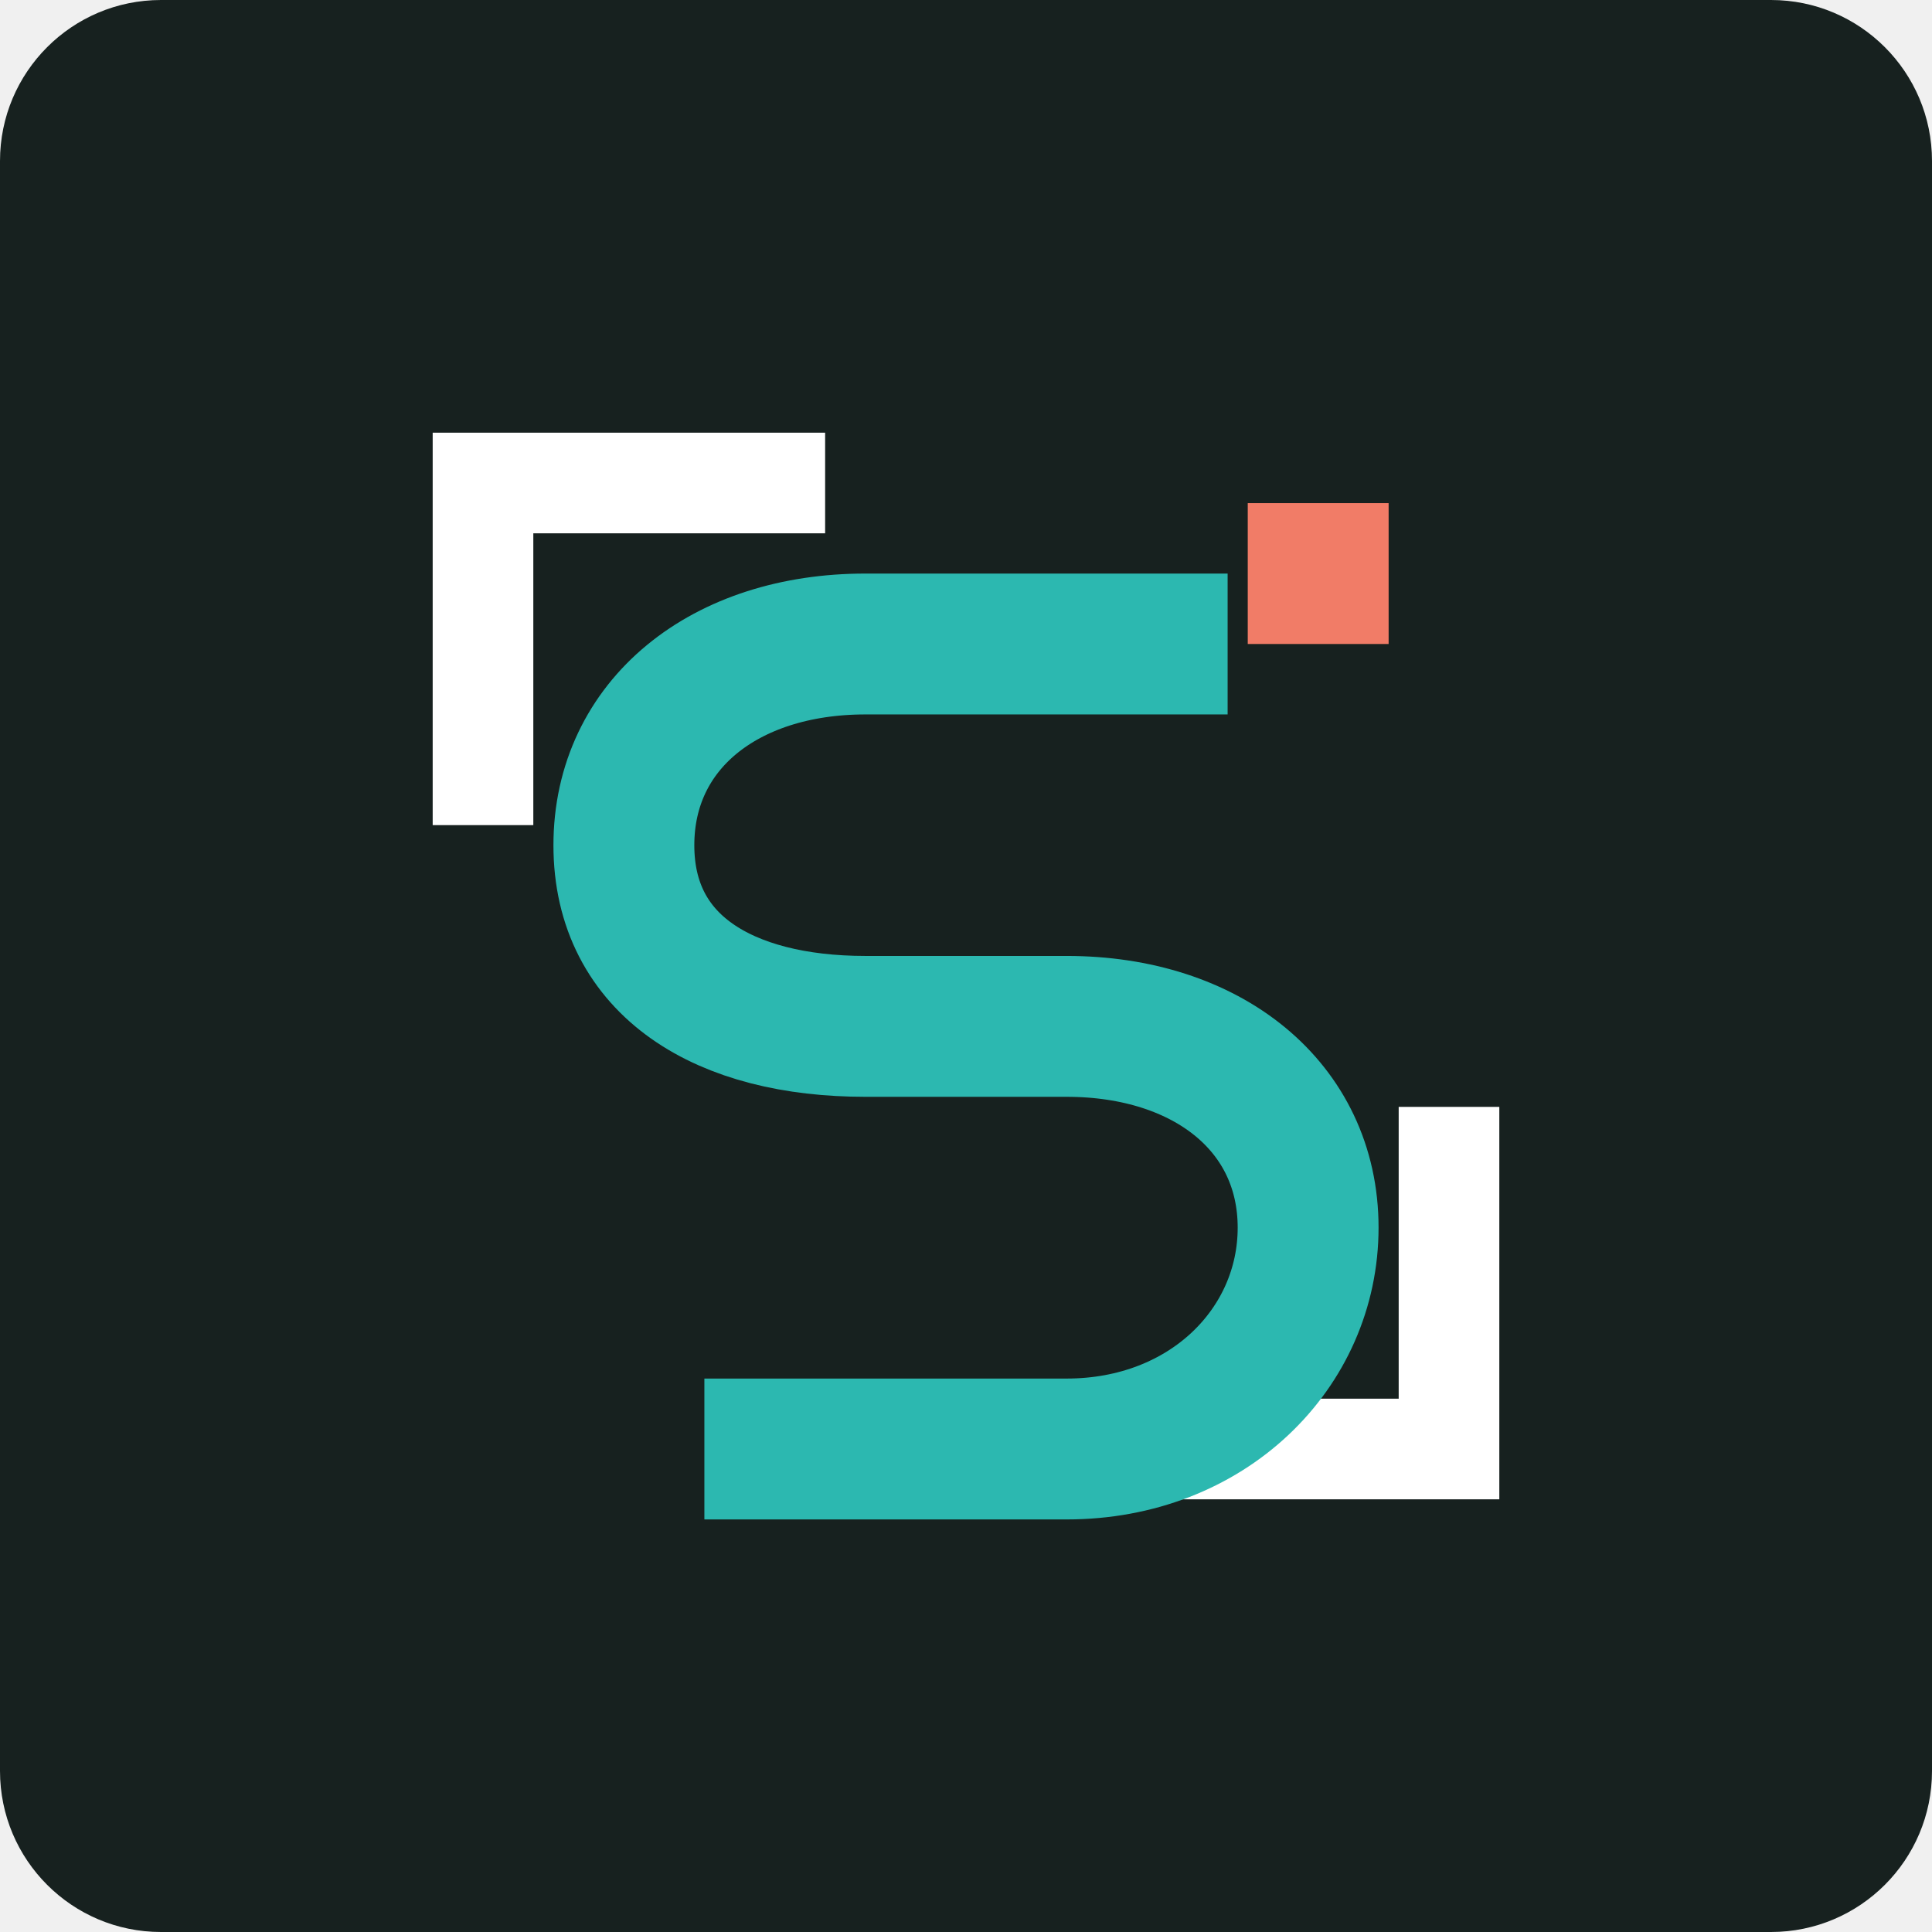
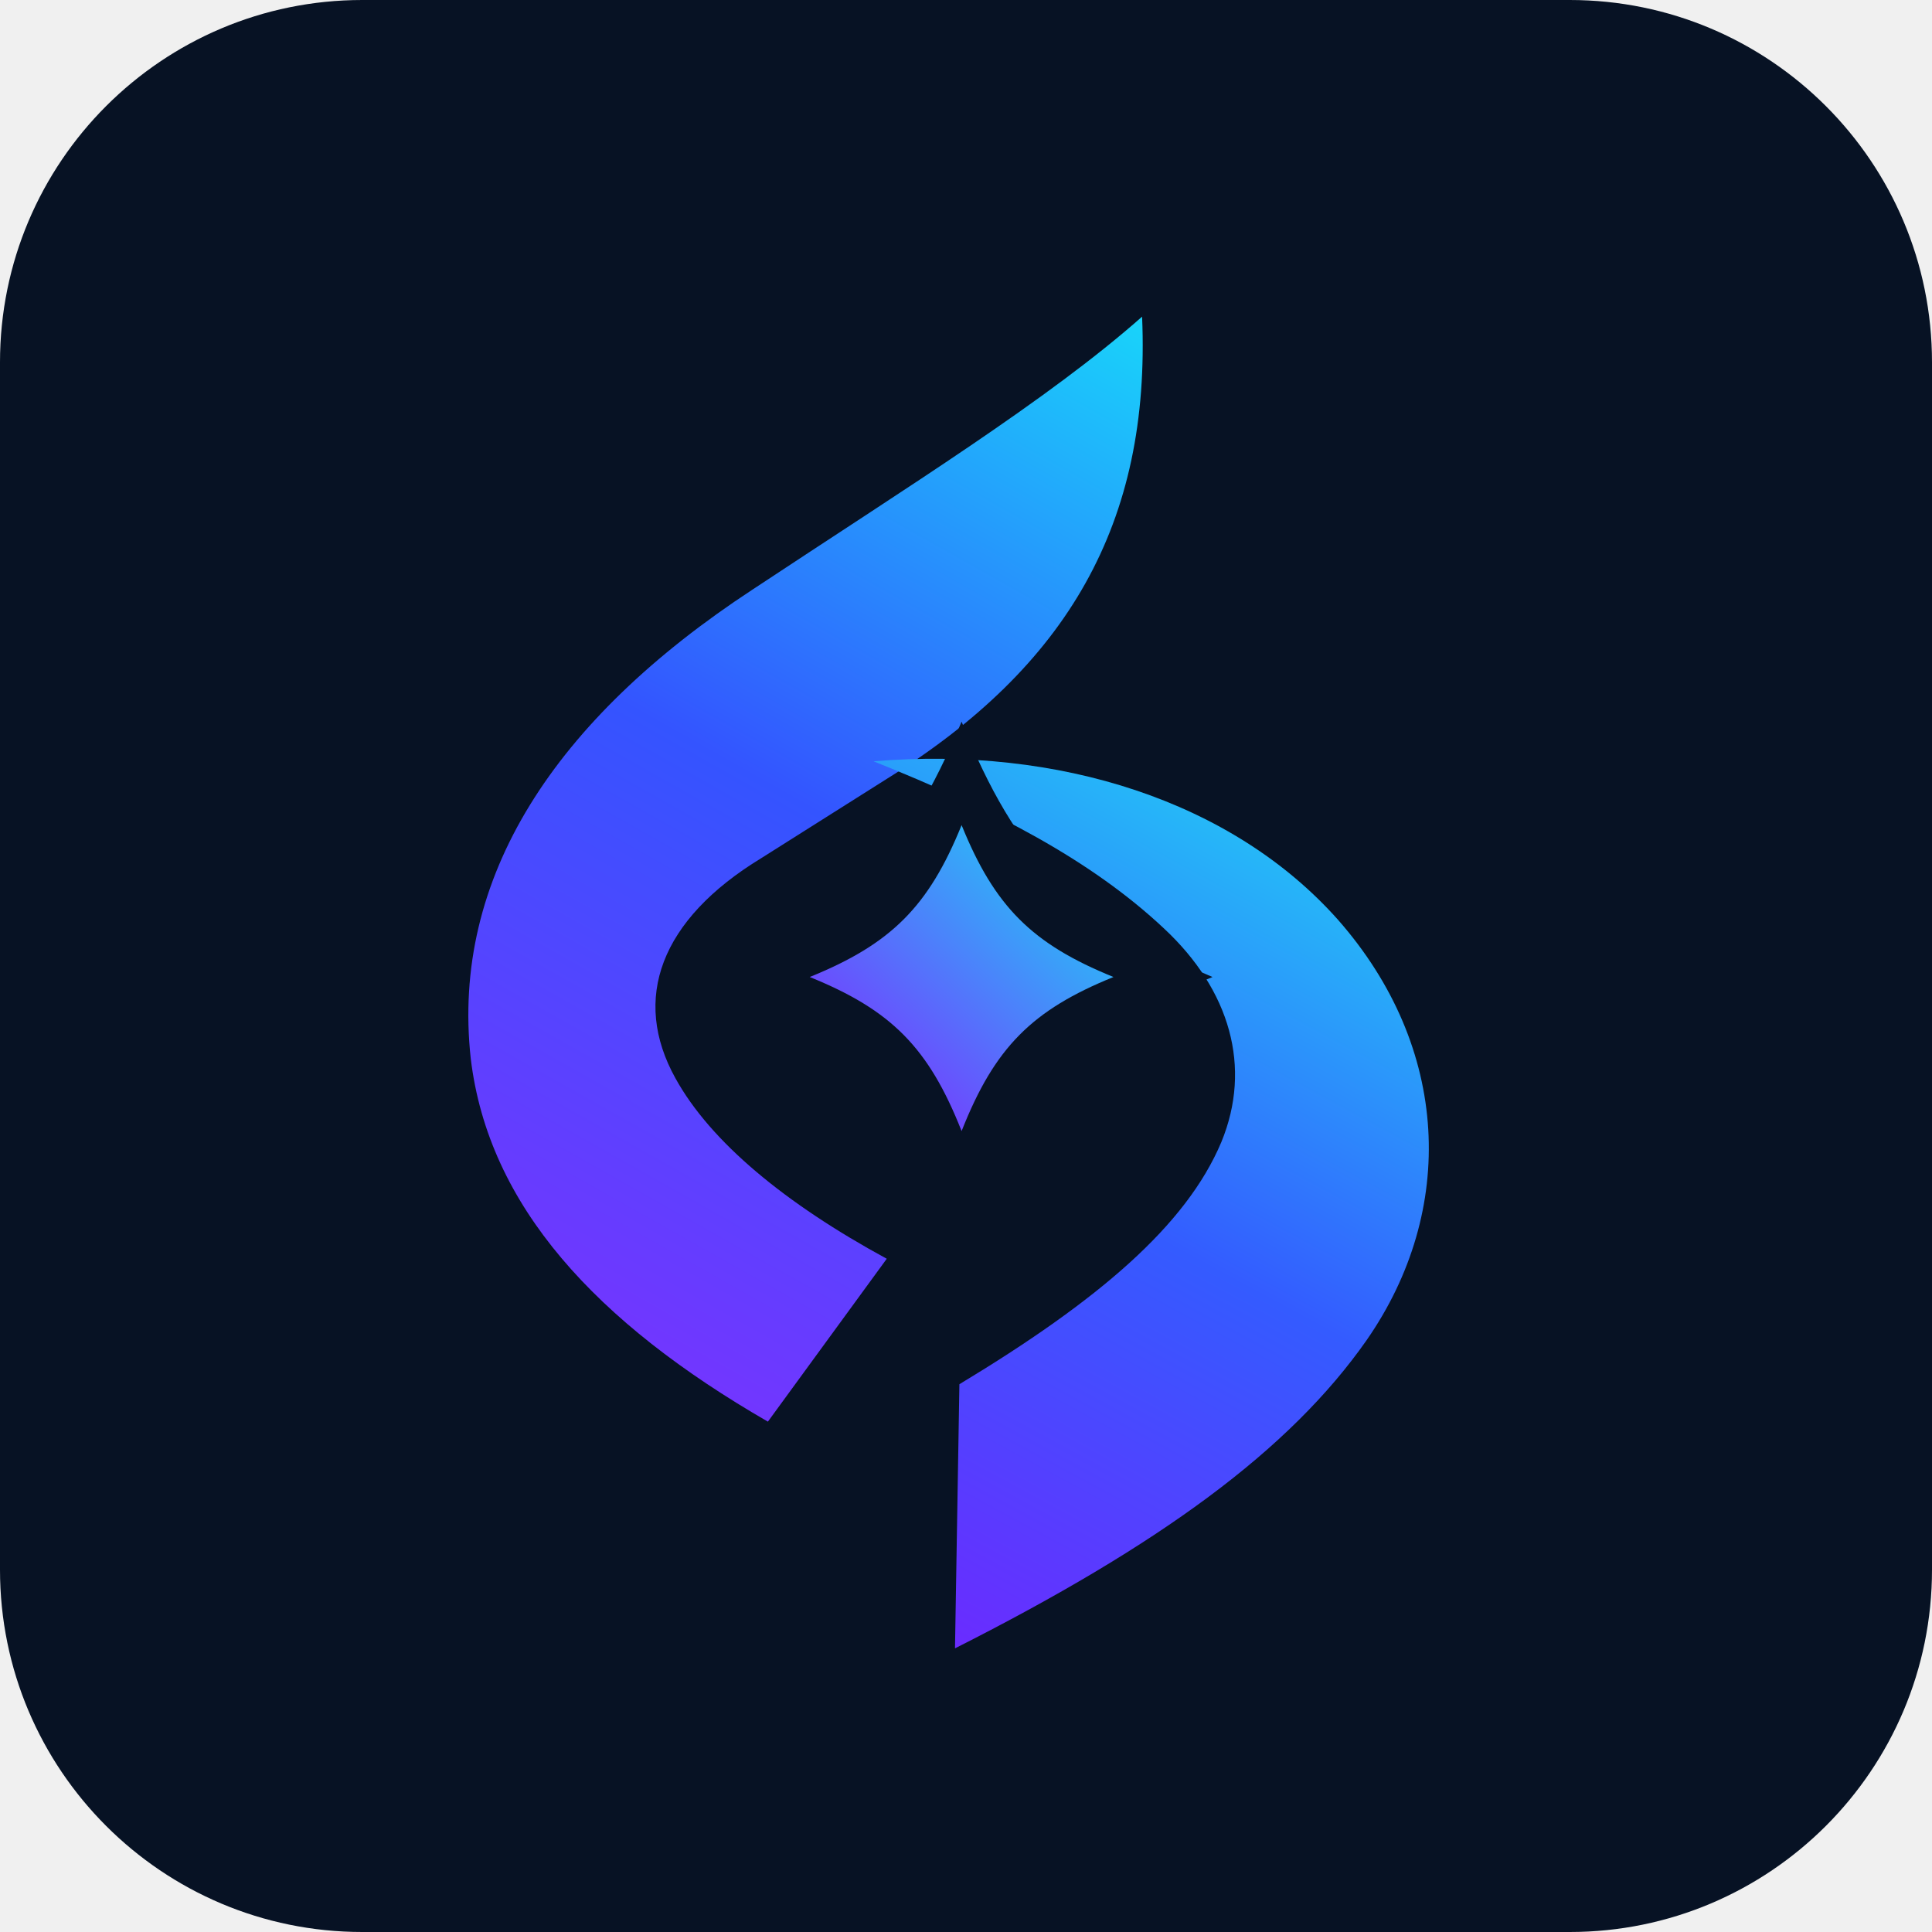
<svg xmlns="http://www.w3.org/2000/svg" viewBox="0 0 96 96" role="img" aria-labelledby="title">
-   <rect width="96" height="96" rx="8" fill="#17211F" />
-   <g transform="translate(16 16)">
-     <path d="M8 25V8h17M39 56h17V39" fill="none" stroke="#FFFFFF" stroke-width="5" />
-     <path d="M45 16H27c-7 0-12 4-12 10s5 9 12 9h10c7 0 12 4 12 10s-5 11-12 11H19" fill="none" stroke="#2CB8B0" stroke-width="7" />
-     <rect x="46" y="9" width="7" height="7" fill="#F17C67" />
+   <defs>
+     <linearGradient id="ribbon-a" x1="13" y1="51" x2="40" y2="3" gradientUnits="userSpaceOnUse">
+       <stop stop-color="#7A32FF" />
+       <stop offset=".52" stop-color="#3454FF" />
+       <stop offset="1" stop-color="#19D2FA" />
+     </linearGradient>
+     <linearGradient id="ribbon-b" x1="49" y1="25" x2="29" y2="62" gradientUnits="userSpaceOnUse">
+       <stop stop-color="#23C8F7" />
+       <stop offset=".5" stop-color="#345BFF" />
+       <stop offset="1" stop-color="#6B2BFF" />
+     </linearGradient>
+     <linearGradient id="core" x1="27" y1="38" x2="37" y2="27" gradientUnits="userSpaceOnUse">
+       <stop stop-color="#7A32FF" />
+       <stop offset="1" stop-color="#23C8F7" />
+     </linearGradient>
+     <mask id="core-cutout" maskUnits="userSpaceOnUse" x="0" y="0" width="64" height="64">
+       <rect width="64" height="64" fill="#fff" />
+       <path d="M31.8 20.9c2.5 6.2 5.2 9 11.4 11.6-6.2 2.5-8.9 5.4-11.4 11.6-2.6-6.2-5.3-9.1-11.5-11.6 6.2-2.6 8.9-5.4 11.5-11.6Z" fill="#000" />
+     </mask>
+   </defs>
+   <rect width="96" height="96" rx="18" fill="#071224" />
+   <g transform="translate(13 13) scale(1.09375)">
+     <g mask="url(#core-cutout)">
+       <path fill="url(#ribbon-a)" d="M40 2.5c.4 9.4-3.4 15.9-11.6 21l-5.7 3.6c-4.6 2.8-5.9 6.4-3.9 10 1.6 2.9 5 5.7 9.6 8.2L23 52.7c-7.8-4.5-12.7-9.8-13.5-16.5-.9-8.2 3.8-15.4 12.8-21.3C29.4 10.2 35.7 6.3 40 2.5Z" />
+       <path fill="url(#ribbon-b)" d="M27.8 22.7c8.4-.7 16.3 1.8 21.1 7.2 5.1 5.8 5.4 13.2 1.3 19.1-3.5 5-9.4 9.3-18.7 14l.2-12c6.3-3.8 10.3-7.2 11.9-11 1.4-3.4.4-6.9-2.6-9.7-3.3-3.1-7.7-5.4-13.2-7.6Z" />
+     </g>
+     <path fill="url(#core)" d="M31.8 25.6c1.5 3.7 3.2 5.4 6.9 6.9-3.7 1.5-5.4 3.2-6.9 7-1.5-3.8-3.2-5.5-6.9-7 3.7-1.5 5.4-3.2 6.9-6.9Z" />
  </g>
</svg>
